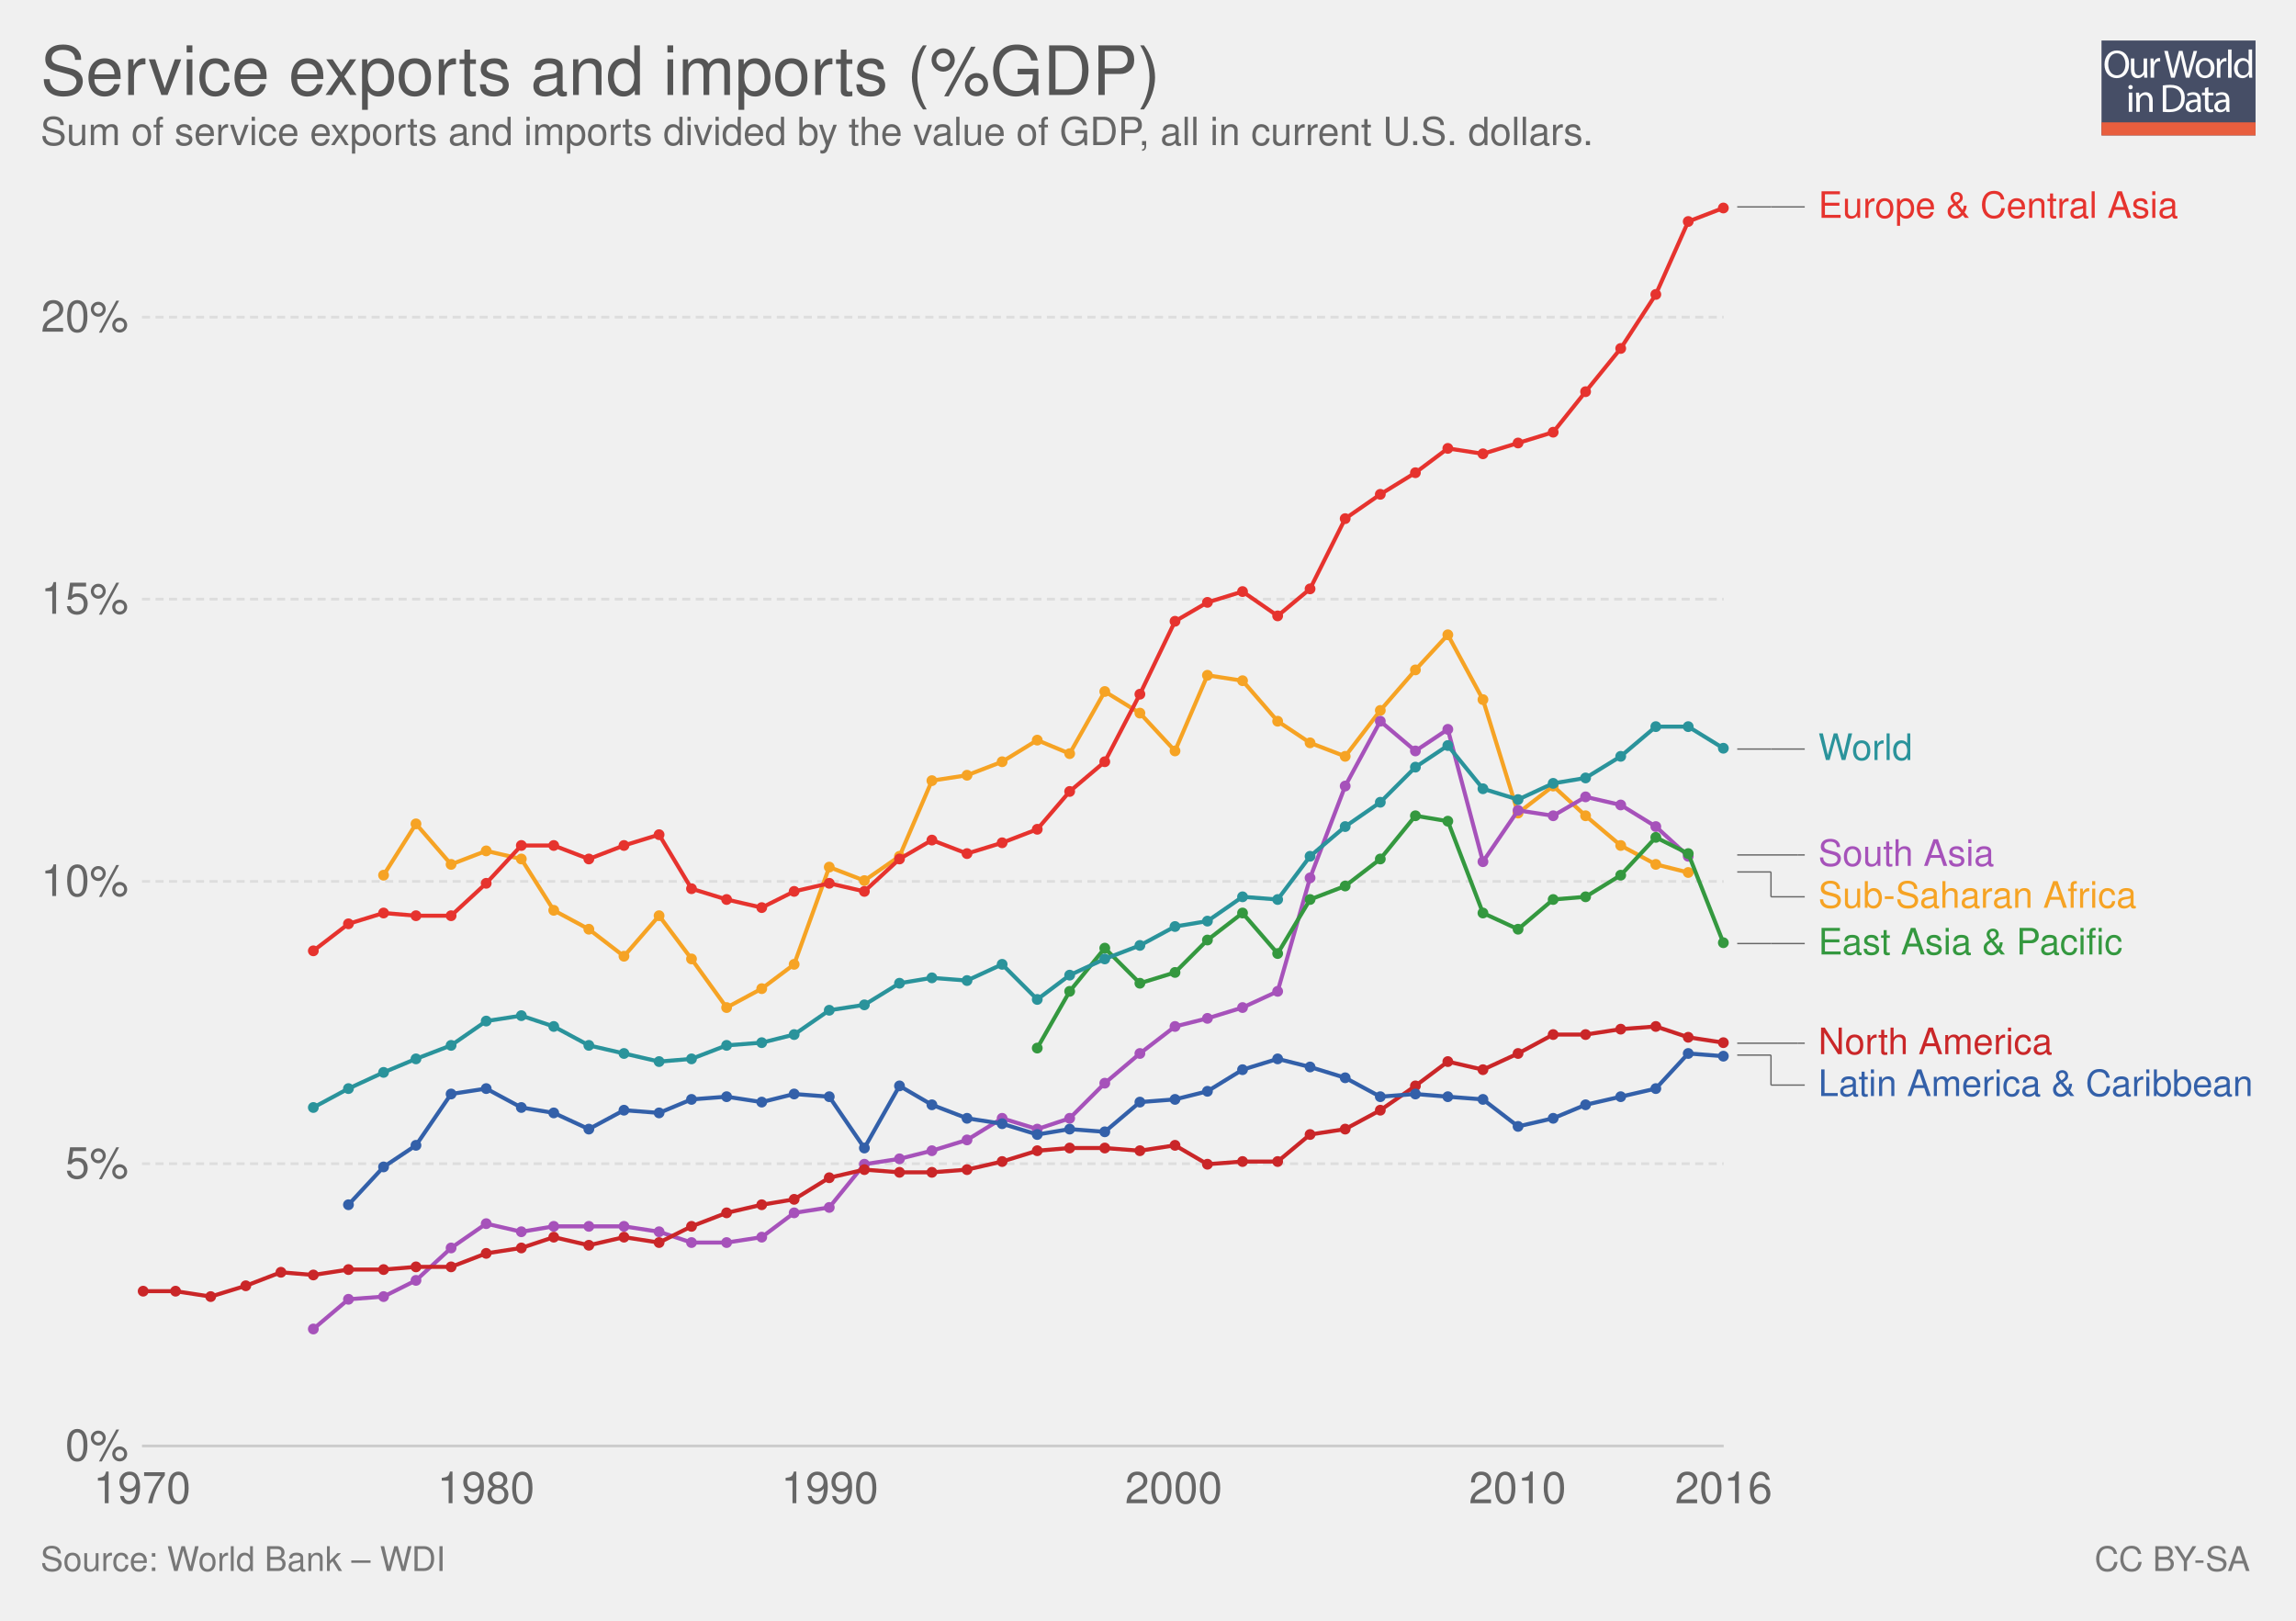
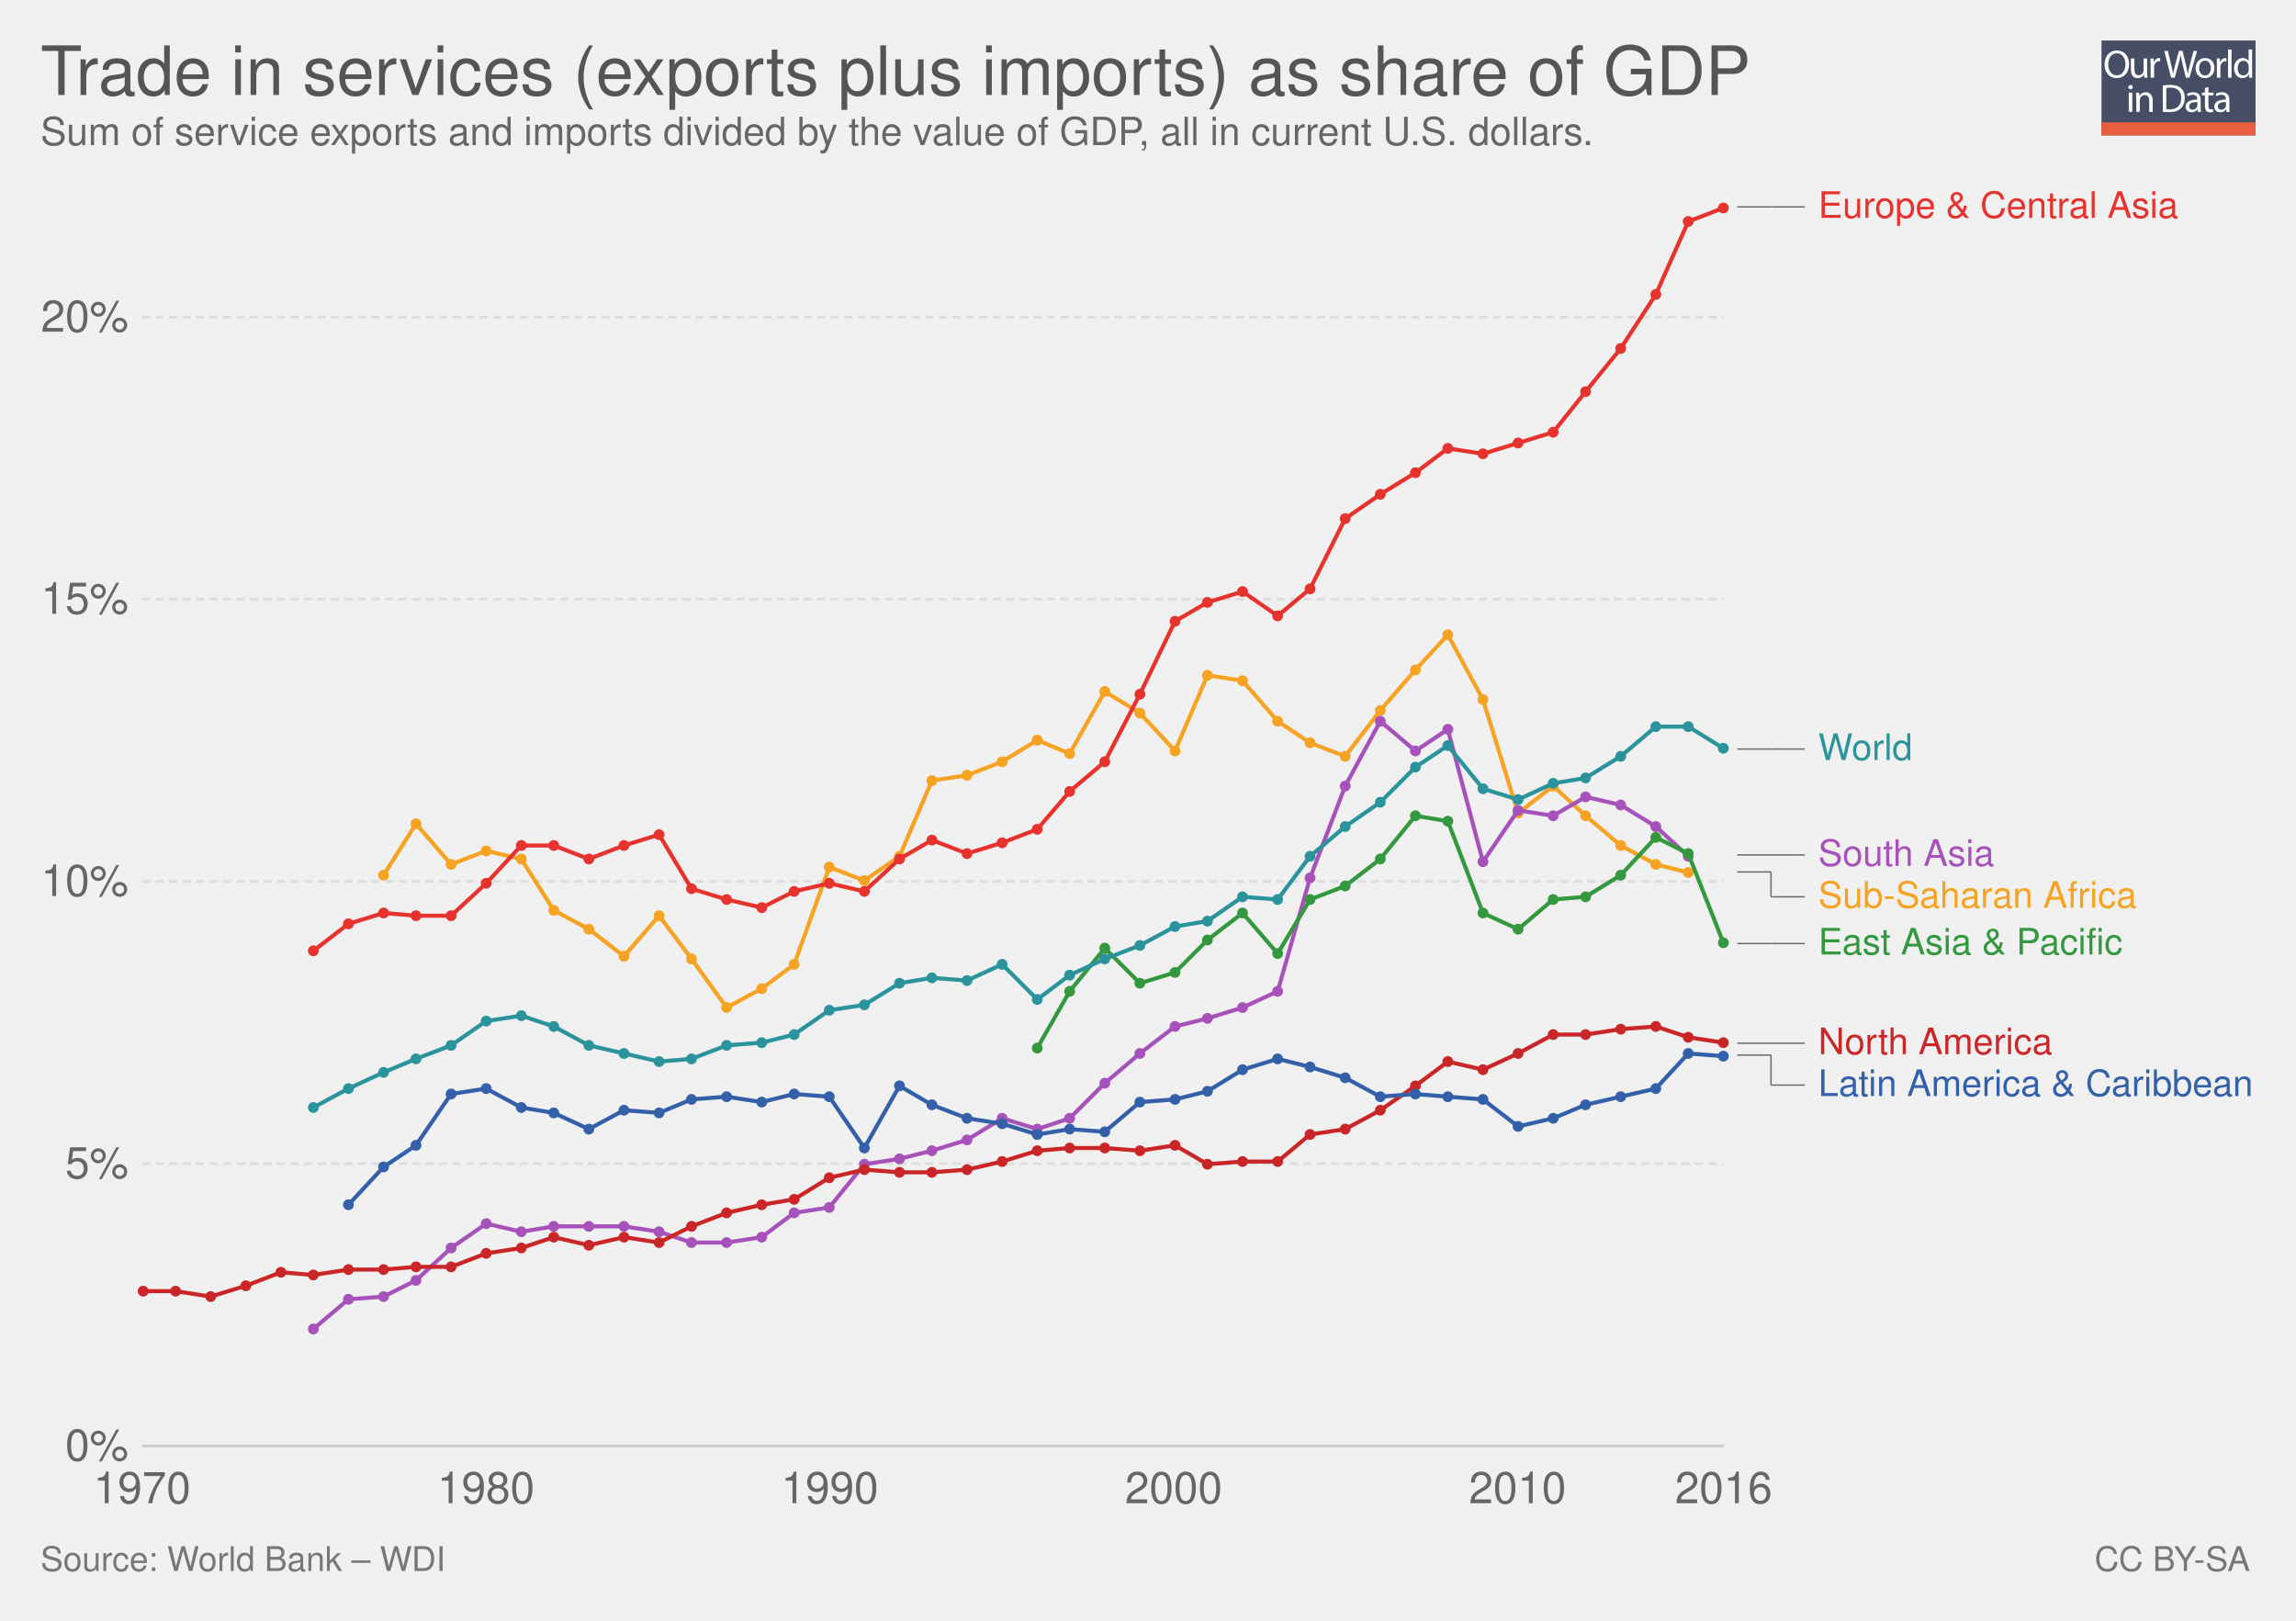
<svg xmlns="http://www.w3.org/2000/svg" xmlns:xlink="http://www.w3.org/1999/xlink" version="1.1" style="font-family: 'Helvetica Neue', Helvetica, Arial, sans-serif; font-size: 18px; background-color: white; text-rendering: optimizeLegibility; -webkit-font-smoothing: antialiased;" width="850" height="600">
  <g class="ChartTab">
    <g class="HeaderView">
      <g opacity="0.8" transform="translate(778, 15) scale(0.27)">
        <a xlink:href="https://ourworldindata.org" target="_blank">
          <g>
            <rect x="0" y="0" fill="#1B2543" width="211.2" height="130.1" />
            <rect x="0" y="112.2" fill="#E63912" width="211.2" height="17.9" />
            <g>
              <rect x="1.2" y="12.3" fill="none" width="210.2" height="99.2" />
              <path fill="#FFFFFF" d="M37.8,32.2c0,12.7-7.7,19.4-17.1,19.4c-9.7,0-16.6-7.5-16.6-18.7c0-11.7,7.3-19.3,17.1-19.3 C31.3,13.7,37.8,21.3,37.8,32.2z M9.2,32.8c0,7.9,4.3,14.9,11.8,14.9c7.5,0,11.8-6.9,11.8-15.3c0-7.3-3.8-14.9-11.8-14.9 C13.1,17.5,9.2,24.8,9.2,32.8z" />
              <path fill="#FFFFFF" d="M62.7,43.8c0,2.7,0.1,5.1,0.2,7.2h-4.3l-0.3-4.3h-0.1c-1.3,2.1-4,4.9-8.8,4.9c-4.2,0-9.1-2.3-9.1-11.6 V24.6h4.8v14.6c0,5,1.5,8.4,5.9,8.4c3.2,0,5.5-2.2,6.3-4.4c0.3-0.7,0.4-1.6,0.4-2.5V24.6h4.8V43.8z" />
              <path fill="#FFFFFF" d="M67.3,32.8c0-3.1-0.1-5.8-0.2-8.2h4.2l0.2,5.2h0.2c1.2-3.5,4.1-5.8,7.3-5.8c0.5,0,0.9,0.1,1.4,0.2v4.5 c-0.5-0.1-1-0.2-1.6-0.2c-3.4,0-5.8,2.6-6.5,6.2c-0.1,0.7-0.2,1.4-0.2,2.2V51h-4.8V32.8z" />
              <path fill="#FFFFFF" d="M95.4,51l-9.4-36.8h5l4.4,18.6c1.1,4.6,2.1,9.2,2.7,12.7h0.1c0.6-3.7,1.8-8,3-12.8l4.9-18.5h5l4.5,18.7 c1,4.4,2,8.7,2.6,12.6h0.1c0.8-4,1.8-8.1,3-12.7l4.9-18.5h4.9L120.6,51h-5L111,31.9c-1.1-4.7-1.9-8.3-2.4-12h-0.1 c-0.7,3.7-1.5,7.3-2.8,12L100.4,51H95.4z" />
              <path fill="#FFFFFF" d="M154.9,37.6c0,9.8-6.8,14-13.2,14c-7.2,0-12.7-5.2-12.7-13.6c0-8.8,5.8-14,13.1-14 C149.8,24,154.9,29.5,154.9,37.6z M133.9,37.9c0,5.8,3.3,10.1,8,10.1c4.6,0,8-4.3,8-10.3c0-4.5-2.2-10.1-7.9-10.1 C136.3,27.6,133.9,32.8,133.9,37.9z" />
              <path fill="#FFFFFF" d="M158.2,32.8c0-3.1-0.1-5.8-0.2-8.2h4.2l0.2,5.2h0.2c1.2-3.5,4.1-5.8,7.3-5.8c0.5,0,0.9,0.1,1.4,0.2v4.5 c-0.5-0.1-1-0.2-1.6-0.2c-3.4,0-5.8,2.6-6.5,6.2c-0.1,0.7-0.2,1.4-0.2,2.2V51h-4.8V32.8z" />
              <path fill="#FFFFFF" d="M173.5,12.3h4.8V51h-4.8V12.3z" />
              <path fill="#FFFFFF" d="M206.5,12.3v31.9c0,2.3,0.1,5,0.2,6.8h-4.3l-0.2-4.6H202c-1.5,2.9-4.7,5.2-9,5.2 c-6.4,0-11.3-5.4-11.3-13.4c-0.1-8.8,5.4-14.2,11.9-14.2c4,0,6.8,1.9,8,4h0.1V12.3H206.5z M201.7,35.4c0-0.6-0.1-1.4-0.2-2 c-0.7-3.1-3.3-5.6-6.9-5.6c-5,0-7.9,4.4-7.9,10.2c0,5.3,2.6,9.8,7.8,9.8c3.2,0,6.2-2.1,7.1-5.7c0.2-0.7,0.2-1.3,0.2-2.1V35.4z" />
              <path fill="#FFFFFF" d="M42.8,64c0.1,1.6-1.1,2.9-3.1,2.9c-1.7,0-2.9-1.3-2.9-2.9c0-1.7,1.3-3,3-3C41.7,61,42.8,62.3,42.8,64z M37.4,97.8V71.4h4.8v26.4H37.4z" />
              <path fill="#FFFFFF" d="M47.5,78.6c0-2.7-0.1-5-0.2-7.1h4.3l0.3,4.4h0.1c1.3-2.5,4.4-5,8.8-5c3.7,0,9.4,2.2,9.4,11.2v15.8h-4.8 V82.6c0-4.3-1.6-7.8-6.1-7.8c-3.2,0-5.6,2.2-6.5,4.9c-0.2,0.6-0.3,1.4-0.3,2.2v15.9h-4.8V78.6z" />
              <path fill="#FFFFFF" d="M84,61.6c2.9-0.4,6.3-0.8,10.1-0.8c6.8,0,11.7,1.6,14.9,4.6c3.3,3,5.2,7.3,5.2,13.2c0,6-1.9,10.9-5.3,14.3 c-3.4,3.4-9.1,5.3-16.3,5.3c-3.4,0-6.2-0.2-8.6-0.4V61.6z M88.8,94.1c1.2,0.2,3,0.3,4.8,0.3c10.2,0,15.7-5.7,15.7-15.6 c0.1-8.7-4.9-14.2-14.9-14.2c-2.5,0-4.3,0.2-5.6,0.5V94.1z" />
              <path fill="#FFFFFF" d="M132.1,97.8l-0.4-3.3h-0.2c-1.5,2.1-4.3,3.9-8.1,3.9c-5.4,0-8.1-3.8-8.1-7.6c0-6.4,5.7-9.9,15.9-9.8v-0.5 c0-2.2-0.6-6.1-6-6.1c-2.5,0-5,0.8-6.9,2l-1.1-3.2c2.2-1.4,5.4-2.3,8.7-2.3c8.1,0,10.1,5.5,10.1,10.8v9.9c0,2.3,0.1,4.5,0.4,6.3 H132.1z M131.4,84.4c-5.3-0.1-11.2,0.8-11.2,5.9c0,3.1,2.1,4.6,4.5,4.6c3.4,0,5.6-2.2,6.4-4.4c0.2-0.5,0.3-1,0.3-1.5V84.4z" />
              <path fill="#FFFFFF" d="M146.6,63.9v7.6h6.9v3.7h-6.9v14.2c0,3.3,0.9,5.1,3.6,5.1c1.3,0,2.2-0.2,2.8-0.3l0.2,3.6 c-0.9,0.4-2.4,0.7-4.3,0.7c-2.2,0-4-0.7-5.2-2c-1.4-1.4-1.9-3.8-1.9-6.9V75.1h-4.1v-3.7h4.1v-6.3L146.6,63.9z" />
              <path fill="#FFFFFF" d="M171.4,97.8l-0.4-3.3h-0.2c-1.5,2.1-4.3,3.9-8.1,3.9c-5.4,0-8.1-3.8-8.1-7.6c0-6.4,5.7-9.9,15.9-9.8v-0.5 c0-2.2-0.6-6.1-6-6.1c-2.5,0-5,0.8-6.9,2l-1.1-3.2c2.2-1.4,5.4-2.3,8.7-2.3c8.1,0,10.1,5.5,10.1,10.8v9.9c0,2.3,0.1,4.5,0.4,6.3 H171.4z M170.7,84.4c-5.3-0.1-11.2,0.8-11.2,5.9c0,3.1,2.1,4.6,4.5,4.6c3.4,0,5.6-2.2,6.4-4.4c0.2-0.5,0.3-1,0.3-1.5V84.4z" />
            </g>
          </g>
        </a>
      </g>
      <a href="https://ourworldindata.org/grapher/service-exports-and-imports-gdp" target="_blank">
        <text font-size="25.20" x="15.0" y="35.2" fill="#555">
-           <tspan x="15" y="35.16">Service exports and imports (%GDP)</tspan>
+           <tspan x="15" y="35.16">Trade in services (exports plus imports) as share of GDP</tspan>
        </text>
      </a>
      <text font-size="14.40" x="15.0" y="53.7" fill="#666">
        <tspan x="15" y="53.72">Sum of service exports and imports divided by the value of GDP, all in current U.S. dollars.</tspan>
      </text>
    </g>
    <g class="LineChart">
      <defs>
        <clipPath id="boundsClip-1">
          <rect x="42.562" y="0" width="830" height="959.8" />
        </clipPath>
      </defs>
      <g class="AxisBoxView">
        <g class="HorizontalAxis">
          <text x="52.6" y="556.5" fill="#666" text-anchor="middle" font-size="16.2">1970</text>
          <text x="179.9" y="556.5" fill="#666" text-anchor="middle" font-size="16.2">1980</text>
          <text x="307.2" y="556.5" fill="#666" text-anchor="middle" font-size="16.2">1990</text>
          <text x="434.5" y="556.5" fill="#666" text-anchor="middle" font-size="16.2">2000</text>
          <text x="561.8" y="556.5" fill="#666" text-anchor="middle" font-size="16.2">2010</text>
          <text x="638.1" y="556.5" fill="#666" text-anchor="middle" font-size="16.2">2016</text>
        </g>
        <g class="VerticalAxis">
          <text x="47.56" y="535.3" fill="#666" dominant-baseline="middle" text-anchor="end" font-size="16.2">0%</text>
          <text x="47.56" y="430.8" fill="#666" dominant-baseline="middle" text-anchor="end" font-size="16.2">5%</text>
          <text x="47.56" y="326.3" fill="#666" dominant-baseline="middle" text-anchor="end" font-size="16.2">10%</text>
          <text x="47.56" y="221.8" fill="#666" dominant-baseline="middle" text-anchor="end" font-size="16.2">15%</text>
          <text x="47.56" y="117.4" fill="#666" dominant-baseline="middle" text-anchor="end" font-size="16.2">20%</text>
        </g>
        <g class="AxisGridLines">
          <line x1="52.56" y1="535.3" x2="638.13" y2="535.3" stroke="#ccc" />
          <line x1="52.56" y1="430.8" x2="638.13" y2="430.8" stroke="#ddd" stroke-dasharray="3,2" />
          <line x1="52.56" y1="326.3" x2="638.13" y2="326.3" stroke="#ddd" stroke-dasharray="3,2" />
          <line x1="52.56" y1="221.8" x2="638.13" y2="221.8" stroke="#ddd" stroke-dasharray="3,2" />
          <line x1="52.56" y1="117.4" x2="638.13" y2="117.4" stroke="#ddd" stroke-dasharray="3,2" />
        </g>
      </g>
      <g clip-path="url(#boundsClip-1)">
        <g class="HeightedLegend clickable">
          <g class="legendMark">
            <g class="indicator">
              <line x1="643.135" y1="76.6" x2="655.635" y2="76.6" stroke="#666" stroke-width="0.5" />
              <line x1="655.635" y1="76.6" x2="655.635" y2="76.6" stroke="#666" stroke-width="0.5" />
              <line x1="655.635" y1="76.6" x2="668.135" y2="76.6" stroke="#666" stroke-width="0.5" />
            </g>
            <rect x="638.135" y="69.85" width="169.055" height="13.5" fill="#fff" opacity="0" />
            <text font-size="13.50" x="673.1" y="80.6" fill="#e6332e">
              <tspan x="673.135" y="80.65">Europe &amp; Central Asia</tspan>
            </text>
          </g>
          <g class="legendMark">
            <g class="indicator">
              <line x1="643.135" y1="277.3" x2="655.635" y2="277.3" stroke="#666" stroke-width="0.5" />
              <line x1="655.635" y1="277.3" x2="655.635" y2="277.3" stroke="#666" stroke-width="0.5" />
              <line x1="655.635" y1="277.3" x2="668.135" y2="277.3" stroke="#666" stroke-width="0.5" />
            </g>
            <rect x="638.135" y="270.55" width="70.235" height="13.5" fill="#fff" opacity="0" />
            <text font-size="13.50" x="673.1" y="281.4" fill="#2a939b">
              <tspan x="673.135" y="281.35">World</tspan>
            </text>
          </g>
          <g class="legendMark">
            <g class="indicator">
              <line x1="643.135" y1="316.5" x2="665.635" y2="316.5" stroke="#666" stroke-width="0.5" />
              <line x1="665.635" y1="316.5" x2="665.635" y2="316.5" stroke="#666" stroke-width="0.5" />
              <line x1="665.635" y1="316.5" x2="668.135" y2="316.5" stroke="#666" stroke-width="0.5" />
            </g>
            <rect x="638.135" y="309.75" width="100.61" height="13.5" fill="#fff" opacity="0" />
            <text font-size="13.50" x="673.1" y="320.6" fill="#a652ba">
              <tspan x="673.135" y="320.55">South Asia</tspan>
            </text>
          </g>
          <g class="legendMark">
            <g class="indicator">
              <line x1="643.135" y1="322.8" x2="655.635" y2="322.8" stroke="#666" stroke-width="0.5" />
              <line x1="655.635" y1="322.8" x2="655.635" y2="332" stroke="#666" stroke-width="0.5" />
              <line x1="655.635" y1="332" x2="668.135" y2="332" stroke="#666" stroke-width="0.5" />
            </g>
            <rect x="638.135" y="325.25" width="153.26" height="13.5" fill="#fff" opacity="0" />
            <text font-size="13.50" x="673.1" y="336.1" fill="#f6a324">
              <tspan x="673.135" y="336.05">Sub-Saharan Africa</tspan>
            </text>
          </g>
          <g class="legendMark">
            <g class="indicator">
              <line x1="643.135" y1="349.3" x2="655.635" y2="349.3" stroke="#666" stroke-width="0.5" />
              <line x1="655.635" y1="349.3" x2="655.635" y2="349.3" stroke="#666" stroke-width="0.5" />
              <line x1="655.635" y1="349.3" x2="668.135" y2="349.3" stroke="#666" stroke-width="0.5" />
            </g>
            <rect x="638.135" y="342.55" width="148.67" height="13.5" fill="#fff" opacity="0" />
            <text font-size="13.50" x="673.1" y="353.4" fill="#34983f">
              <tspan x="673.135" y="353.35">East Asia &amp; Pacific</tspan>
            </text>
          </g>
          <g class="legendMark">
            <g class="indicator">
              <line x1="643.135" y1="386.2" x2="665.635" y2="386.2" stroke="#666" stroke-width="0.5" />
              <line x1="665.635" y1="386.2" x2="665.635" y2="386.2" stroke="#666" stroke-width="0.5" />
              <line x1="665.635" y1="386.2" x2="668.135" y2="386.2" stroke="#666" stroke-width="0.5" />
            </g>
            <rect x="638.135" y="379.45" width="121.4" height="13.5" fill="#fff" opacity="0" />
            <text font-size="13.50" x="673.1" y="390.3" fill="#ca2628">
              <tspan x="673.135" y="390.25">North America</tspan>
            </text>
          </g>
          <g class="legendMark">
            <g class="indicator">
              <line x1="643.135" y1="390.6" x2="655.635" y2="390.6" stroke="#666" stroke-width="0.5" />
              <line x1="655.635" y1="390.6" x2="655.635" y2="401.7" stroke="#666" stroke-width="0.5" />
              <line x1="655.635" y1="401.7" x2="668.135" y2="401.7" stroke="#666" stroke-width="0.5" />
            </g>
            <rect x="638.135" y="394.95" width="196.865" height="13.5" fill="#fff" opacity="0" />
            <text font-size="13.50" x="673.1" y="405.8" fill="#3360a9">
              <tspan x="673.135" y="405.75">Latin America &amp; Caribbean</tspan>
            </text>
          </g>
        </g>
        <g class="Lines">
          <rect x="53" y="77" width="586" height="459" fill="rgba(255,255,255,0)" opacity="0" />
          <g class="key-Sub__002dSaharan-Africa_0">
            <path stroke="#f6a324" stroke-linecap="round" d="M142 324L154 305L167 320L180 315L193 318L205 337L218 344L231 354L244 339L256 355L269 373L282 366L294 357L307 321L320 326L333 317L345 289L358 287L371 282L384 274L396 279L409 256L422 264L435 278L447 250L460 252L473 267L485 275L498 280L511 263L524 248L536 235L549 259L562 301L575 291L587 302L600 313L613 320L625 323" fill="none" stroke-width="1.5" />
            <g fill="#f6a324">
              <circle cx="142" cy="324" r="2" />
              <circle cx="154" cy="305" r="2" />
              <circle cx="167" cy="320" r="2" />
              <circle cx="180" cy="315" r="2" />
              <circle cx="193" cy="318" r="2" />
              <circle cx="205" cy="337" r="2" />
              <circle cx="218" cy="344" r="2" />
              <circle cx="231" cy="354" r="2" />
              <circle cx="244" cy="339" r="2" />
              <circle cx="256" cy="355" r="2" />
              <circle cx="269" cy="373" r="2" />
              <circle cx="282" cy="366" r="2" />
              <circle cx="294" cy="357" r="2" />
              <circle cx="307" cy="321" r="2" />
              <circle cx="320" cy="326" r="2" />
              <circle cx="333" cy="317" r="2" />
              <circle cx="345" cy="289" r="2" />
              <circle cx="358" cy="287" r="2" />
              <circle cx="371" cy="282" r="2" />
              <circle cx="384" cy="274" r="2" />
              <circle cx="396" cy="279" r="2" />
              <circle cx="409" cy="256" r="2" />
              <circle cx="422" cy="264" r="2" />
              <circle cx="435" cy="278" r="2" />
              <circle cx="447" cy="250" r="2" />
              <circle cx="460" cy="252" r="2" />
              <circle cx="473" cy="267" r="2" />
              <circle cx="485" cy="275" r="2" />
              <circle cx="498" cy="280" r="2" />
              <circle cx="511" cy="263" r="2" />
              <circle cx="524" cy="248" r="2" />
              <circle cx="536" cy="235" r="2" />
              <circle cx="549" cy="259" r="2" />
              <circle cx="562" cy="301" r="2" />
              <circle cx="575" cy="291" r="2" />
              <circle cx="587" cy="302" r="2" />
              <circle cx="600" cy="313" r="2" />
              <circle cx="613" cy="320" r="2" />
              <circle cx="625" cy="323" r="2" />
            </g>
          </g>
          <g class="key-South-Asia_0">
            <path stroke="#a652ba" stroke-linecap="round" d="M116 492L129 481L142 480L154 474L167 462L180 453L193 456L205 454L218 454L231 454L244 456L256 460L269 460L282 458L294 449L307 447L320 431L333 429L345 426L358 422L371 414L384 418L396 414L409 401L422 390L435 380L447 377L460 373L473 367L485 325L498 291L511 267L524 278L536 270L549 319L562 300L575 302L587 295L600 298L613 306L625 317" fill="none" stroke-width="1.5" />
            <g fill="#a652ba">
              <circle cx="116" cy="492" r="2" />
              <circle cx="129" cy="481" r="2" />
              <circle cx="142" cy="480" r="2" />
              <circle cx="154" cy="474" r="2" />
              <circle cx="167" cy="462" r="2" />
              <circle cx="180" cy="453" r="2" />
              <circle cx="193" cy="456" r="2" />
              <circle cx="205" cy="454" r="2" />
              <circle cx="218" cy="454" r="2" />
              <circle cx="231" cy="454" r="2" />
              <circle cx="244" cy="456" r="2" />
              <circle cx="256" cy="460" r="2" />
              <circle cx="269" cy="460" r="2" />
              <circle cx="282" cy="458" r="2" />
              <circle cx="294" cy="449" r="2" />
              <circle cx="307" cy="447" r="2" />
              <circle cx="320" cy="431" r="2" />
              <circle cx="333" cy="429" r="2" />
              <circle cx="345" cy="426" r="2" />
              <circle cx="358" cy="422" r="2" />
              <circle cx="371" cy="414" r="2" />
              <circle cx="384" cy="418" r="2" />
              <circle cx="396" cy="414" r="2" />
              <circle cx="409" cy="401" r="2" />
              <circle cx="422" cy="390" r="2" />
              <circle cx="435" cy="380" r="2" />
              <circle cx="447" cy="377" r="2" />
              <circle cx="460" cy="373" r="2" />
              <circle cx="473" cy="367" r="2" />
              <circle cx="485" cy="325" r="2" />
              <circle cx="498" cy="291" r="2" />
              <circle cx="511" cy="267" r="2" />
              <circle cx="524" cy="278" r="2" />
              <circle cx="536" cy="270" r="2" />
              <circle cx="549" cy="319" r="2" />
              <circle cx="562" cy="300" r="2" />
              <circle cx="575" cy="302" r="2" />
              <circle cx="587" cy="295" r="2" />
              <circle cx="600" cy="298" r="2" />
              <circle cx="613" cy="306" r="2" />
              <circle cx="625" cy="317" r="2" />
            </g>
          </g>
          <g class="key-East-Asia-__0026-Pacific_0">
            <path stroke="#34983f" stroke-linecap="round" d="M384 388L396 367L409 351L422 364L435 360L447 348L460 338L473 353L485 333L498 328L511 318L524 302L536 304L549 338L562 344L575 333L587 332L600 324L613 310L625 316L638 349" fill="none" stroke-width="1.5" />
            <g fill="#34983f">
              <circle cx="384" cy="388" r="2" />
              <circle cx="396" cy="367" r="2" />
              <circle cx="409" cy="351" r="2" />
              <circle cx="422" cy="364" r="2" />
              <circle cx="435" cy="360" r="2" />
              <circle cx="447" cy="348" r="2" />
              <circle cx="460" cy="338" r="2" />
              <circle cx="473" cy="353" r="2" />
              <circle cx="485" cy="333" r="2" />
              <circle cx="498" cy="328" r="2" />
              <circle cx="511" cy="318" r="2" />
              <circle cx="524" cy="302" r="2" />
              <circle cx="536" cy="304" r="2" />
              <circle cx="549" cy="338" r="2" />
              <circle cx="562" cy="344" r="2" />
              <circle cx="575" cy="333" r="2" />
              <circle cx="587" cy="332" r="2" />
              <circle cx="600" cy="324" r="2" />
              <circle cx="613" cy="310" r="2" />
              <circle cx="625" cy="316" r="2" />
              <circle cx="638" cy="349" r="2" />
            </g>
          </g>
          <g class="key-North-America_0">
            <path stroke="#ca2628" stroke-linecap="round" d="M53 478L65 478L78 480L91 476L104 471L116 472L129 470L142 470L154 469L167 469L180 464L193 462L205 458L218 461L231 458L244 460L256 454L269 449L282 446L294 444L307 436L320 433L333 434L345 434L358 433L371 430L384 426L396 425L409 425L422 426L435 424L447 431L460 430L473 430L485 420L498 418L511 411L524 402L536 393L549 396L562 390L575 383L587 383L600 381L613 380L625 384L638 386" fill="none" stroke-width="1.5" />
            <g fill="#ca2628">
              <circle cx="53" cy="478" r="2" />
              <circle cx="65" cy="478" r="2" />
              <circle cx="78" cy="480" r="2" />
              <circle cx="91" cy="476" r="2" />
              <circle cx="104" cy="471" r="2" />
              <circle cx="116" cy="472" r="2" />
              <circle cx="129" cy="470" r="2" />
              <circle cx="142" cy="470" r="2" />
              <circle cx="154" cy="469" r="2" />
              <circle cx="167" cy="469" r="2" />
              <circle cx="180" cy="464" r="2" />
              <circle cx="193" cy="462" r="2" />
              <circle cx="205" cy="458" r="2" />
              <circle cx="218" cy="461" r="2" />
              <circle cx="231" cy="458" r="2" />
              <circle cx="244" cy="460" r="2" />
              <circle cx="256" cy="454" r="2" />
              <circle cx="269" cy="449" r="2" />
              <circle cx="282" cy="446" r="2" />
              <circle cx="294" cy="444" r="2" />
              <circle cx="307" cy="436" r="2" />
              <circle cx="320" cy="433" r="2" />
              <circle cx="333" cy="434" r="2" />
              <circle cx="345" cy="434" r="2" />
              <circle cx="358" cy="433" r="2" />
              <circle cx="371" cy="430" r="2" />
              <circle cx="384" cy="426" r="2" />
              <circle cx="396" cy="425" r="2" />
              <circle cx="409" cy="425" r="2" />
              <circle cx="422" cy="426" r="2" />
              <circle cx="435" cy="424" r="2" />
              <circle cx="447" cy="431" r="2" />
              <circle cx="460" cy="430" r="2" />
              <circle cx="473" cy="430" r="2" />
              <circle cx="485" cy="420" r="2" />
              <circle cx="498" cy="418" r="2" />
              <circle cx="511" cy="411" r="2" />
              <circle cx="524" cy="402" r="2" />
              <circle cx="536" cy="393" r="2" />
              <circle cx="549" cy="396" r="2" />
              <circle cx="562" cy="390" r="2" />
              <circle cx="575" cy="383" r="2" />
              <circle cx="587" cy="383" r="2" />
              <circle cx="600" cy="381" r="2" />
              <circle cx="613" cy="380" r="2" />
              <circle cx="625" cy="384" r="2" />
              <circle cx="638" cy="386" r="2" />
            </g>
          </g>
          <g class="key-Latin-America-__0026-Caribbean_0">
            <path stroke="#3360a9" stroke-linecap="round" d="M129 446L142 432L154 424L167 405L180 403L193 410L205 412L218 418L231 411L244 412L256 407L269 406L282 408L294 405L307 406L320 425L333 402L345 409L358 414L371 416L384 420L396 418L409 419L422 408L435 407L447 404L460 396L473 392L485 395L498 399L511 406L524 405L536 406L549 407L562 417L575 414L587 409L600 406L613 403L625 390L638 391" fill="none" stroke-width="1.5" />
            <g fill="#3360a9">
              <circle cx="129" cy="446" r="2" />
              <circle cx="142" cy="432" r="2" />
              <circle cx="154" cy="424" r="2" />
              <circle cx="167" cy="405" r="2" />
              <circle cx="180" cy="403" r="2" />
              <circle cx="193" cy="410" r="2" />
              <circle cx="205" cy="412" r="2" />
              <circle cx="218" cy="418" r="2" />
              <circle cx="231" cy="411" r="2" />
              <circle cx="244" cy="412" r="2" />
              <circle cx="256" cy="407" r="2" />
              <circle cx="269" cy="406" r="2" />
              <circle cx="282" cy="408" r="2" />
              <circle cx="294" cy="405" r="2" />
              <circle cx="307" cy="406" r="2" />
              <circle cx="320" cy="425" r="2" />
              <circle cx="333" cy="402" r="2" />
              <circle cx="345" cy="409" r="2" />
              <circle cx="358" cy="414" r="2" />
              <circle cx="371" cy="416" r="2" />
              <circle cx="384" cy="420" r="2" />
              <circle cx="396" cy="418" r="2" />
              <circle cx="409" cy="419" r="2" />
              <circle cx="422" cy="408" r="2" />
              <circle cx="435" cy="407" r="2" />
              <circle cx="447" cy="404" r="2" />
              <circle cx="460" cy="396" r="2" />
              <circle cx="473" cy="392" r="2" />
              <circle cx="485" cy="395" r="2" />
              <circle cx="498" cy="399" r="2" />
              <circle cx="511" cy="406" r="2" />
              <circle cx="524" cy="405" r="2" />
              <circle cx="536" cy="406" r="2" />
              <circle cx="549" cy="407" r="2" />
              <circle cx="562" cy="417" r="2" />
              <circle cx="575" cy="414" r="2" />
              <circle cx="587" cy="409" r="2" />
              <circle cx="600" cy="406" r="2" />
              <circle cx="613" cy="403" r="2" />
              <circle cx="625" cy="390" r="2" />
              <circle cx="638" cy="391" r="2" />
            </g>
          </g>
          <g class="key-Europe-__0026-Central-Asia_0">
            <path stroke="#e6332e" stroke-linecap="round" d="M116 352L129 342L142 338L154 339L167 339L180 327L193 313L205 313L218 318L231 313L244 309L256 329L269 333L282 336L294 330L307 327L320 330L333 318L345 311L358 316L371 312L384 307L396 293L409 282L422 257L435 230L447 223L460 219L473 228L485 218L498 192L511 183L524 175L536 166L549 168L562 164L575 160L587 145L600 129L613 109L625 82L638 77" fill="none" stroke-width="1.5" />
            <g fill="#e6332e">
              <circle cx="116" cy="352" r="2" />
              <circle cx="129" cy="342" r="2" />
              <circle cx="142" cy="338" r="2" />
              <circle cx="154" cy="339" r="2" />
              <circle cx="167" cy="339" r="2" />
              <circle cx="180" cy="327" r="2" />
              <circle cx="193" cy="313" r="2" />
              <circle cx="205" cy="313" r="2" />
              <circle cx="218" cy="318" r="2" />
              <circle cx="231" cy="313" r="2" />
              <circle cx="244" cy="309" r="2" />
              <circle cx="256" cy="329" r="2" />
              <circle cx="269" cy="333" r="2" />
              <circle cx="282" cy="336" r="2" />
              <circle cx="294" cy="330" r="2" />
              <circle cx="307" cy="327" r="2" />
              <circle cx="320" cy="330" r="2" />
              <circle cx="333" cy="318" r="2" />
              <circle cx="345" cy="311" r="2" />
              <circle cx="358" cy="316" r="2" />
              <circle cx="371" cy="312" r="2" />
              <circle cx="384" cy="307" r="2" />
              <circle cx="396" cy="293" r="2" />
              <circle cx="409" cy="282" r="2" />
              <circle cx="422" cy="257" r="2" />
              <circle cx="435" cy="230" r="2" />
              <circle cx="447" cy="223" r="2" />
              <circle cx="460" cy="219" r="2" />
              <circle cx="473" cy="228" r="2" />
              <circle cx="485" cy="218" r="2" />
              <circle cx="498" cy="192" r="2" />
              <circle cx="511" cy="183" r="2" />
              <circle cx="524" cy="175" r="2" />
              <circle cx="536" cy="166" r="2" />
              <circle cx="549" cy="168" r="2" />
              <circle cx="562" cy="164" r="2" />
              <circle cx="575" cy="160" r="2" />
              <circle cx="587" cy="145" r="2" />
              <circle cx="600" cy="129" r="2" />
              <circle cx="613" cy="109" r="2" />
              <circle cx="625" cy="82" r="2" />
              <circle cx="638" cy="77" r="2" />
            </g>
          </g>
          <g class="key-World_0">
            <path stroke="#2a939b" stroke-linecap="round" d="M116 410L129 403L142 397L154 392L167 387L180 378L193 376L205 380L218 387L231 390L244 393L256 392L269 387L282 386L294 383L307 374L320 372L333 364L345 362L358 363L371 357L384 370L396 361L409 355L422 350L435 343L447 341L460 332L473 333L485 317L498 306L511 297L524 284L536 276L549 292L562 296L575 290L587 288L600 280L613 269L625 269L638 277" fill="none" stroke-width="1.5" />
            <g fill="#2a939b">
              <circle cx="116" cy="410" r="2" />
              <circle cx="129" cy="403" r="2" />
              <circle cx="142" cy="397" r="2" />
              <circle cx="154" cy="392" r="2" />
              <circle cx="167" cy="387" r="2" />
              <circle cx="180" cy="378" r="2" />
              <circle cx="193" cy="376" r="2" />
              <circle cx="205" cy="380" r="2" />
              <circle cx="218" cy="387" r="2" />
              <circle cx="231" cy="390" r="2" />
              <circle cx="244" cy="393" r="2" />
              <circle cx="256" cy="392" r="2" />
              <circle cx="269" cy="387" r="2" />
              <circle cx="282" cy="386" r="2" />
              <circle cx="294" cy="383" r="2" />
              <circle cx="307" cy="374" r="2" />
              <circle cx="320" cy="372" r="2" />
              <circle cx="333" cy="364" r="2" />
              <circle cx="345" cy="362" r="2" />
              <circle cx="358" cy="363" r="2" />
              <circle cx="371" cy="357" r="2" />
              <circle cx="384" cy="370" r="2" />
              <circle cx="396" cy="361" r="2" />
              <circle cx="409" cy="355" r="2" />
              <circle cx="422" cy="350" r="2" />
              <circle cx="435" cy="343" r="2" />
              <circle cx="447" cy="341" r="2" />
              <circle cx="460" cy="332" r="2" />
              <circle cx="473" cy="333" r="2" />
              <circle cx="485" cy="317" r="2" />
              <circle cx="498" cy="306" r="2" />
              <circle cx="511" cy="297" r="2" />
              <circle cx="524" cy="284" r="2" />
              <circle cx="536" cy="276" r="2" />
              <circle cx="549" cy="292" r="2" />
              <circle cx="562" cy="296" r="2" />
              <circle cx="575" cy="290" r="2" />
              <circle cx="587" cy="288" r="2" />
              <circle cx="600" cy="280" r="2" />
              <circle cx="613" cy="269" r="2" />
              <circle cx="625" cy="269" r="2" />
              <circle cx="638" cy="277" r="2" />
            </g>
          </g>
        </g>
      </g>
    </g>
    <g style="fill: #777;" class="SourcesFooter">
      <g style="fill: #777;" class="clickable">
        <text font-size="12.60" x="15.0" y="581.6">
          <tspan x="15" y="581.58">Source: World Bank – WDI</tspan>
        </text>
      </g>
      <text font-size="12.60" x="775.4" y="581.6">
        <tspan x="775.402" y="581.58">
          <a style="fill: #777;" class="cclogo" href="http://creativecommons.org/licenses/by-sa/4.0/deed.en_US" target="_blank">CC BY-SA</a>
        </tspan>
      </text>
    </g>
  </g>
</svg>
